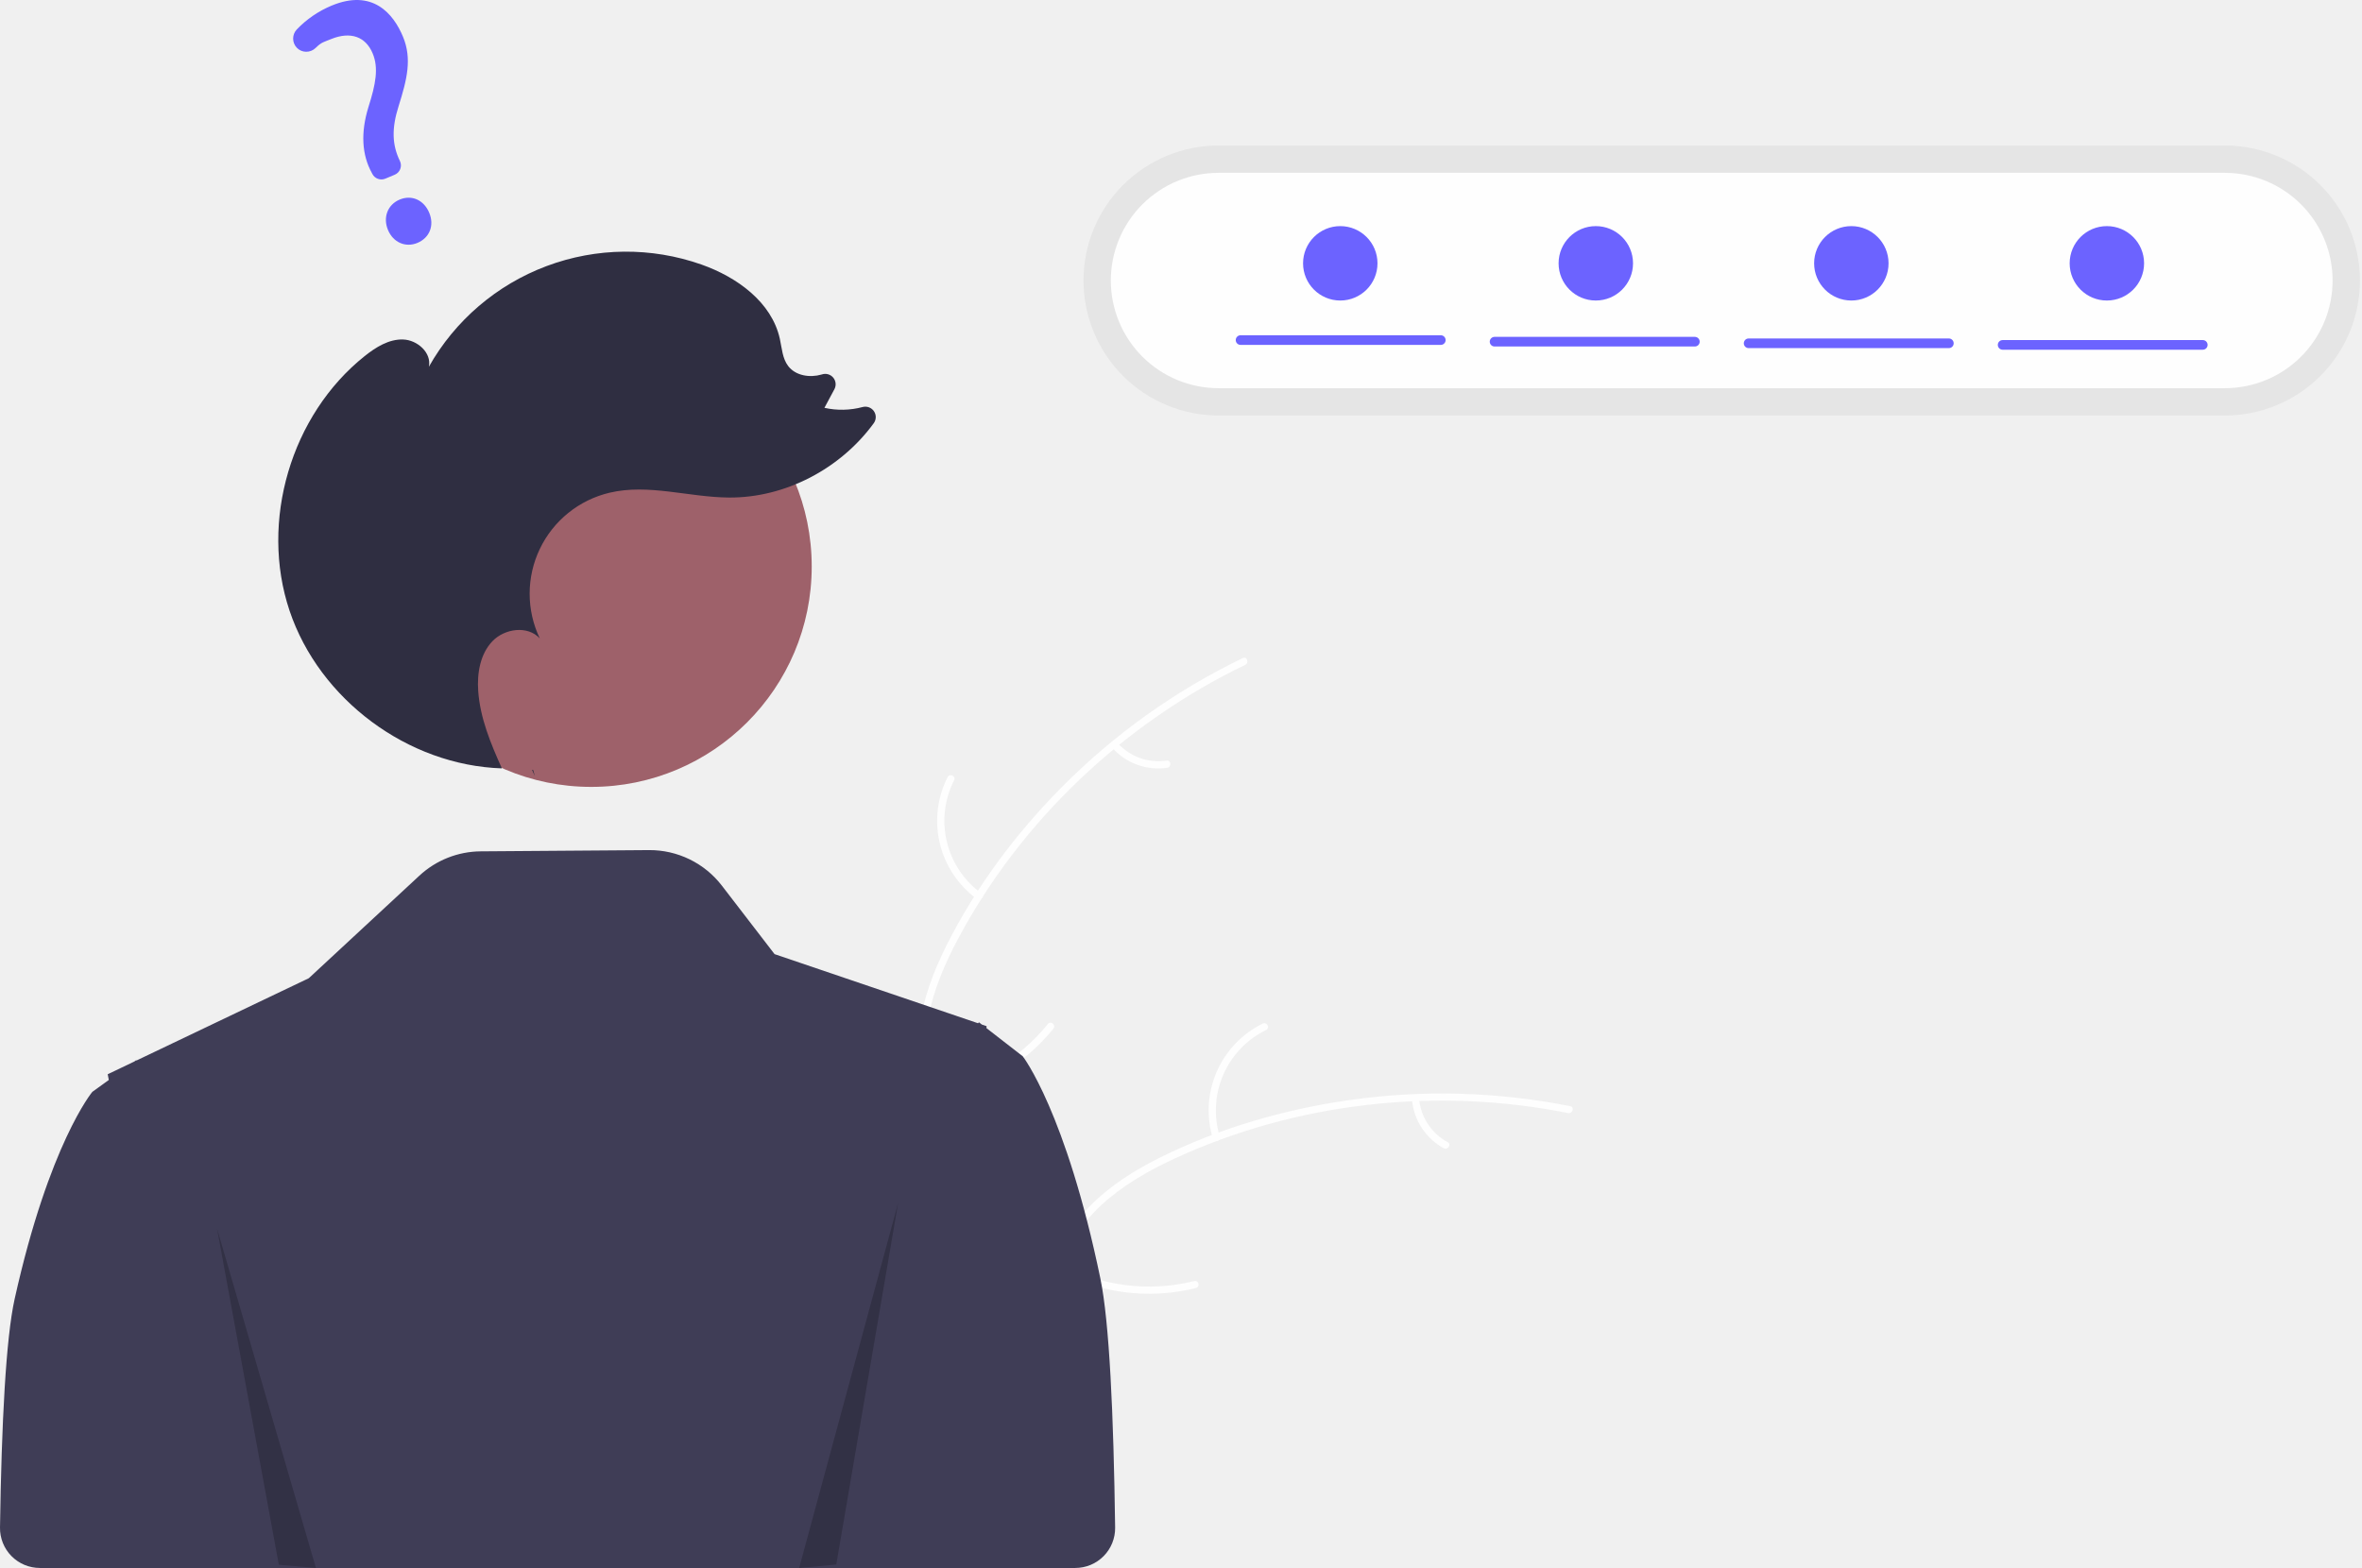
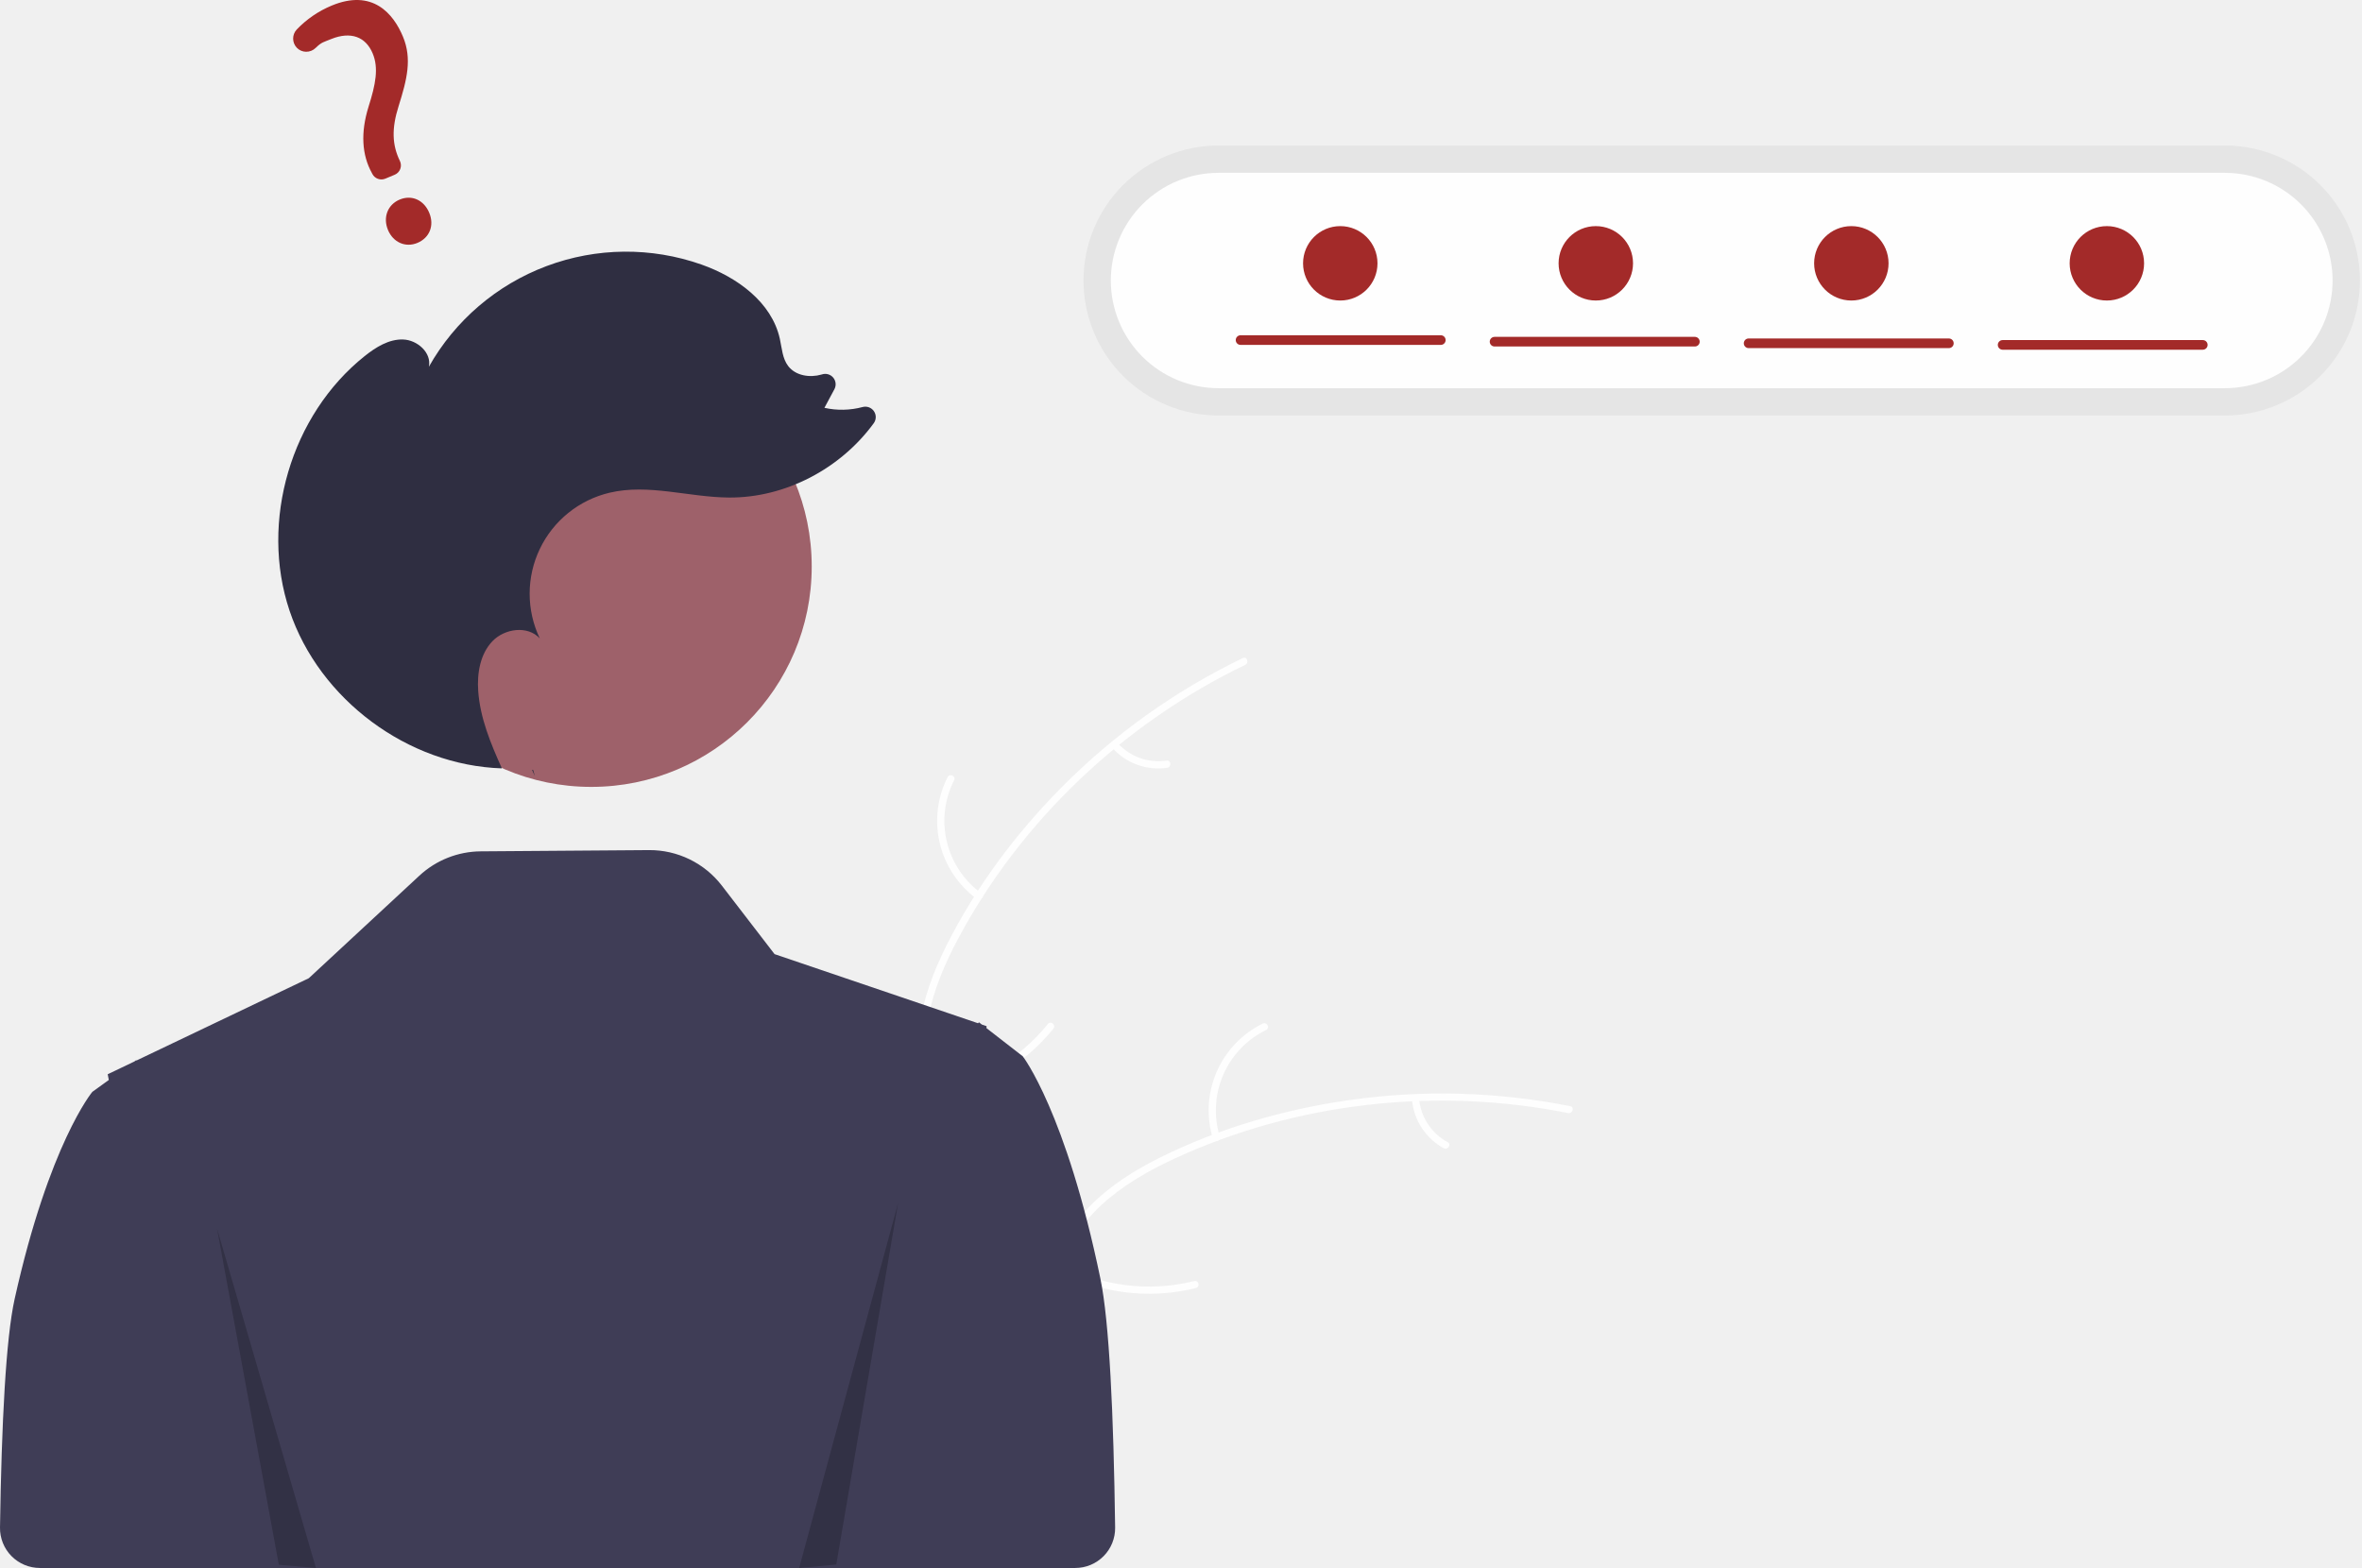
<svg xmlns="http://www.w3.org/2000/svg" width="622" height="413" viewBox="0 0 622 413" fill="none">
  <g clip-path="url(#clip0_196_10823)">
    <path d="M222.916 237.685C244.213 200.221 284.838 171.454 327.843 174.226C296.122 208.722 277.624 253.326 275.623 300.148C274.917 318.208 276.012 338.368 264.021 351.891C256.56 360.306 245.155 364.381 233.942 365.236C222.729 366.091 211.518 364.065 200.454 362.047L197.77 362.871C196.749 319.788 201.618 275.15 222.916 237.685Z" fill="#F0F0F0" />
    <path d="M327.907 175.127C296.105 190.437 268.989 216.005 252.342 247.188C248.743 253.929 245.679 261.081 244.343 268.643C243.006 276.209 243.94 283.41 246.524 290.596C248.886 297.165 252.063 303.61 252.787 310.639C253.551 318.048 250.825 324.975 245.918 330.473C239.914 337.2 231.852 341.368 223.825 345.171C214.913 349.392 205.59 353.636 199.278 361.516C198.513 362.47 197.077 361.228 197.84 360.274C208.822 346.566 227.62 343.989 240.656 332.946C246.738 327.793 251.305 320.776 251.017 312.554C250.765 305.364 247.494 298.714 245.045 292.083C242.473 285.121 241.19 278.121 242.113 270.698C243.056 263.105 245.847 255.818 249.258 249.014C256.95 233.669 267.477 219.582 279.536 207.404C293.395 193.406 309.547 181.882 327.292 173.33C328.391 172.801 328.998 174.602 327.907 175.127Z" fill="#FEFEFE" />
    <path d="M257.219 236.766C252.344 233.202 248.895 228.02 247.487 222.147C246.08 216.273 246.806 210.091 249.536 204.704C250.092 203.615 251.809 204.428 251.252 205.518C248.701 210.53 248.025 216.289 249.347 221.756C250.669 227.222 253.901 232.036 258.46 235.329C259.45 236.045 258.204 237.479 257.219 236.766Z" fill="#FEFEFE" />
    <path d="M244.888 287.423C257.104 285.638 268.199 279.314 275.96 269.712C276.728 268.76 278.165 270.002 277.398 270.953C269.303 280.93 257.744 287.488 245.027 289.317C243.815 289.491 243.682 287.595 244.888 287.423V287.423Z" fill="#FEFEFE" />
    <path d="M294.334 195.743C295.933 197.515 297.947 198.863 300.196 199.664C302.444 200.466 304.856 200.697 307.216 200.336C308.425 200.147 308.557 202.042 307.355 202.23C304.746 202.617 302.082 202.359 299.596 201.479C297.11 200.598 294.877 199.123 293.093 197.181C292.91 197.012 292.797 196.779 292.779 196.531C292.761 196.282 292.838 196.035 292.995 195.841C293.16 195.652 293.393 195.535 293.644 195.517C293.895 195.498 294.143 195.58 294.334 195.743Z" fill="#FEFEFE" />
    <path d="M413.411 292.412C412.659 292.552 411.907 292.691 411.148 292.845C401.05 294.771 391.126 297.515 381.472 301.048C380.721 301.31 379.964 301.586 379.223 301.868C356.055 310.629 334.716 323.615 316.289 340.167C308.963 346.759 302.149 353.9 295.906 361.527C287.285 372.06 278.775 384.166 267.51 391.034C266.342 391.764 265.131 392.421 263.882 393.001L198.984 366.081C198.867 365.946 198.743 365.826 198.626 365.69L195.985 364.734C196.28 364.318 196.594 363.893 196.889 363.477C197.059 363.235 197.243 362.999 197.413 362.757C197.531 362.598 197.649 362.439 197.746 362.288C197.785 362.235 197.825 362.182 197.858 362.144C197.955 361.993 198.061 361.864 198.152 361.728C199.903 359.348 201.674 356.976 203.464 354.612C203.47 354.597 203.47 354.597 203.491 354.588C217.178 336.611 232.486 319.619 249.887 305.491C250.411 305.066 250.94 304.626 251.493 304.214C259.372 297.889 267.755 292.218 276.557 287.259C281.386 284.559 286.348 282.105 291.425 279.907C304.554 274.253 318.49 270.698 332.724 269.374C361.098 266.74 389.999 273.209 411.761 291.034C412.318 291.49 412.86 291.941 413.411 292.412Z" fill="#F0F0F0" />
    <path d="M412.923 293.175C378.314 286.252 341.269 290.341 309.204 305.216C302.271 308.432 295.519 312.298 289.899 317.531C284.276 322.766 280.686 329.079 278.423 336.372C276.354 343.039 275.01 350.098 271.357 356.146C267.506 362.522 261.159 366.411 253.931 367.847C245.087 369.603 236.14 368.077 227.442 366.281C217.784 364.286 207.785 362.061 198.001 364.552C196.816 364.854 196.417 362.997 197.601 362.695C214.623 358.362 231.183 367.622 248.24 366.653C256.199 366.201 264.07 363.348 268.79 356.609C272.918 350.717 274.31 343.438 276.347 336.669C278.485 329.562 281.675 323.2 286.881 317.829C292.206 312.334 298.821 308.197 305.641 304.817C321.021 297.197 337.908 292.286 354.869 289.823C374.362 286.991 394.197 287.514 413.514 291.37C414.71 291.609 414.111 293.413 412.923 293.175V293.175Z" fill="#FEFEFE" />
    <path d="M319.371 299.831C317.625 294.05 317.99 287.836 320.402 282.299C322.815 276.762 327.117 272.263 332.54 269.605C333.639 269.071 334.521 270.754 333.42 271.289C328.365 273.754 324.358 277.946 322.123 283.106C319.887 288.267 319.569 294.056 321.227 299.43C321.586 300.599 319.728 300.993 319.371 299.831Z" fill="#FEFEFE" />
    <path d="M279.026 332.853C289.855 338.783 302.521 340.413 314.499 337.419C315.685 337.122 316.085 338.978 314.9 339.276C302.43 342.368 289.252 340.644 277.997 334.449C276.925 333.858 277.96 332.265 279.026 332.853Z" fill="#FEFEFE" />
    <path d="M373.705 289.422C373.914 291.8 374.711 294.088 376.024 296.082C377.336 298.076 379.124 299.712 381.225 300.844C382.304 301.422 381.268 303.014 380.195 302.441C377.88 301.179 375.908 299.369 374.453 297.169C372.998 294.97 372.103 292.447 371.848 289.822C371.803 289.577 371.853 289.324 371.989 289.114C372.124 288.905 372.334 288.754 372.576 288.694C372.822 288.642 373.079 288.689 373.29 288.826C373.501 288.962 373.65 289.176 373.705 289.422Z" fill="#FEFEFE" />
    <path d="M289.783 336.823C280.694 292.877 269.333 278.225 269.333 278.225L264.993 274.859L259.773 270.805L259.798 270.284L258.561 269.863L258.27 269.637L257.793 269.271L257.717 269.354L257.555 269.521L233.936 261.493L203.971 251.315L190.096 233.279C187.836 230.342 184.927 227.968 181.596 226.343C178.265 224.718 174.603 223.887 170.897 223.915L126.584 224.243C120.592 224.287 114.833 226.571 110.44 230.646L81.314 257.663L35.929 279.339L35.852 279.262L35.376 279.602L28.363 282.955L28.652 284.462L24.312 287.594C24.312 287.594 12.951 301.227 3.862 342.118C1.55 352.523 0.412 374.843 0.001 402.346C-0.019 403.738 0.237 405.119 0.755 406.411C1.273 407.702 2.042 408.878 3.019 409.869C3.995 410.86 5.159 411.648 6.443 412.185C7.726 412.723 9.103 413 10.495 413H252.905V413H283.161C284.552 412.999 285.928 412.723 287.211 412.186C288.493 411.649 289.657 410.862 290.633 409.872C291.609 408.882 292.379 407.708 292.898 406.418C293.417 405.128 293.674 403.747 293.655 402.357C293.254 372.429 292.116 348.107 289.783 336.823Z" fill="#3F3D56" />
    <path d="M320.886 38.325C311.454 38.325 302.409 42.071 295.741 48.74C289.072 55.409 285.325 64.454 285.325 73.885C285.325 83.316 289.072 92.361 295.741 99.03C302.409 105.699 311.454 109.445 320.886 109.445H585.895C595.326 109.445 604.371 105.699 611.039 99.03C617.708 92.361 621.455 83.316 621.455 73.885C621.455 64.454 617.708 55.409 611.039 48.74C604.371 42.071 595.326 38.325 585.895 38.325H320.886Z" fill="#E5E5E5" />
    <path d="M320.885 45.522C313.363 45.522 306.148 48.51 300.829 53.829C295.51 59.148 292.521 66.363 292.521 73.885C292.521 81.408 295.51 88.622 300.829 93.941C306.148 99.26 313.363 102.249 320.885 102.249H585.894C593.417 102.249 600.631 99.26 605.95 93.941C611.269 88.622 614.258 81.408 614.258 73.885C614.258 66.363 611.269 59.148 605.95 53.829C600.631 48.51 593.417 45.522 585.894 45.522H320.885Z" fill="#FEFEFE" />
    <path d="M155.7 207.267C187.763 207.267 213.755 181.275 213.755 149.212C213.755 117.148 187.763 91.156 155.7 91.156C123.637 91.156 97.644 117.148 97.644 149.212C97.644 181.275 123.637 207.267 155.7 207.267Z" fill="#9E616A" />
    <path d="M140.847 204.424C140.599 203.878 140.352 203.33 140.105 202.78C140.201 202.783 140.295 202.797 140.39 202.799L140.847 204.424Z" fill="#2F2E41" />
    <path d="M96.029 93.796C98.966 91.454 102.397 89.299 106.152 89.42C109.906 89.541 113.713 92.931 112.935 96.606C119.83 84.397 130.806 75.007 143.935 70.084C157.064 65.161 171.508 65.019 184.731 69.684C194.061 72.976 203.211 79.562 205.355 89.221C205.905 91.701 206.023 94.42 207.571 96.433C209.523 98.972 213.258 99.546 216.333 98.653C216.364 98.644 216.395 98.635 216.425 98.626C216.945 98.448 217.506 98.431 218.035 98.576C218.565 98.721 219.039 99.021 219.396 99.438C219.753 99.855 219.976 100.37 220.038 100.915C220.099 101.461 219.995 102.012 219.74 102.498L217.1 107.422C220.428 108.163 223.886 108.09 227.179 107.207C227.726 107.064 228.304 107.093 228.834 107.291C229.364 107.489 229.819 107.846 230.138 108.314C230.457 108.781 230.623 109.335 230.615 109.901C230.606 110.466 230.423 111.015 230.089 111.472C221.384 123.424 206.841 131.142 191.999 131.051C181.451 130.987 170.794 127.351 160.528 129.777C156.556 130.716 152.845 132.531 149.667 135.091C146.489 137.651 143.924 140.889 142.161 144.57C140.397 148.25 139.48 152.278 139.477 156.359C139.474 160.44 140.384 164.47 142.141 168.153C138.987 164.703 132.891 165.52 129.665 168.902C126.439 172.285 125.604 177.333 125.929 181.995C126.426 189.127 129.22 195.846 132.166 202.387C107.469 201.609 84.111 184.285 76.249 160.854C68.353 137.325 76.628 109.273 96.029 93.796Z" fill="#2F2E41" />
    <path opacity="0.2" d="M57.142 323.555L73.425 412.149L83.195 413L57.142 323.555Z" fill="black" />
    <path opacity="0.2" d="M236.504 316.874L220.221 412.085L210.45 413L236.504 316.874Z" fill="black" />
-     <path d="M109.919 63.98C106.797 65.284 103.539 63.855 102.173 60.583C100.785 57.261 102.081 53.889 105.253 52.565C108.425 51.24 111.625 52.672 113.035 56.048C114.423 59.373 113.142 62.635 109.919 63.98ZM103.938 46.026L101.456 47.063C100.835 47.318 100.142 47.332 99.512 47.101C98.882 46.87 98.362 46.411 98.054 45.815L97.932 45.575C95.261 40.758 94.955 34.903 97.028 28.183C98.948 22.155 99.745 17.915 98.141 14.074C96.287 9.633 92.327 8.242 87.278 10.257C85.319 11.075 84.696 11.062 83.155 12.591C82.82 12.928 82.42 13.193 81.98 13.372C81.54 13.551 81.068 13.639 80.593 13.632C80.134 13.627 79.68 13.529 79.26 13.344C78.839 13.16 78.46 12.893 78.145 12.559C77.538 11.915 77.198 11.065 77.193 10.18C77.189 9.295 77.52 8.441 78.121 7.791C80.711 5.079 83.836 2.934 87.297 1.491C98.146 -3.04 103.608 3.649 106.107 9.634C108.552 15.488 107.177 20.92 104.967 27.955C103.116 33.801 103.224 38.132 105.327 42.439C105.479 42.764 105.563 43.117 105.575 43.477C105.587 43.836 105.527 44.193 105.397 44.528C105.267 44.863 105.071 45.169 104.82 45.426C104.57 45.684 104.27 45.888 103.938 46.026L103.938 46.026Z" fill="#6C63FF" />
-     <path d="M379.423 90.845H326.696C326.528 90.846 326.362 90.814 326.207 90.751C326.052 90.688 325.911 90.594 325.792 90.476C325.673 90.358 325.579 90.218 325.514 90.063C325.45 89.909 325.417 89.743 325.417 89.575C325.417 89.408 325.45 89.242 325.514 89.087C325.579 88.933 325.673 88.792 325.792 88.674C325.911 88.556 326.052 88.463 326.207 88.399C326.362 88.336 326.528 88.304 326.696 88.305H379.423C379.758 88.308 380.079 88.442 380.315 88.68C380.551 88.918 380.684 89.24 380.684 89.575C380.684 89.91 380.551 90.232 380.315 90.47C380.079 90.708 379.758 90.843 379.423 90.845Z" fill="#6C63FF" />
-     <path d="M446.31 91.268H393.583C393.416 91.269 393.25 91.237 393.095 91.174C392.94 91.111 392.799 91.017 392.68 90.899C392.561 90.781 392.467 90.641 392.402 90.486C392.338 90.331 392.305 90.166 392.305 89.998C392.305 89.831 392.338 89.665 392.402 89.51C392.467 89.355 392.561 89.215 392.68 89.097C392.799 88.979 392.94 88.886 393.095 88.822C393.25 88.759 393.416 88.727 393.583 88.728H446.31C446.478 88.727 446.644 88.759 446.799 88.822C446.954 88.886 447.095 88.979 447.214 89.097C447.333 89.215 447.427 89.355 447.492 89.51C447.556 89.665 447.589 89.831 447.589 89.998C447.589 90.166 447.556 90.331 447.492 90.486C447.427 90.641 447.333 90.781 447.214 90.899C447.095 91.017 446.954 91.111 446.799 91.174C446.644 91.237 446.478 91.269 446.31 91.268Z" fill="#6C63FF" />
-     <path d="M513.196 91.692H460.469C460.134 91.69 459.813 91.555 459.577 91.317C459.341 91.079 459.208 90.757 459.208 90.422C459.208 90.087 459.341 89.765 459.577 89.527C459.813 89.289 460.134 89.154 460.469 89.152H513.196C513.364 89.151 513.53 89.183 513.685 89.246C513.84 89.309 513.981 89.403 514.1 89.521C514.219 89.639 514.313 89.779 514.378 89.934C514.442 90.088 514.475 90.254 514.475 90.422C514.475 90.589 514.442 90.755 514.378 90.91C514.313 91.065 514.219 91.205 514.1 91.323C513.981 91.441 513.84 91.534 513.685 91.598C513.53 91.661 513.364 91.693 513.196 91.692H513.196Z" fill="#6C63FF" />
-     <path d="M580.084 92.115H527.357C527.022 92.112 526.701 91.978 526.465 91.74C526.228 91.502 526.096 91.18 526.096 90.845C526.096 90.509 526.228 90.188 526.465 89.95C526.701 89.712 527.022 89.577 527.357 89.575H580.084C580.419 89.577 580.74 89.712 580.977 89.95C581.213 90.188 581.345 90.509 581.345 90.845C581.345 91.18 581.213 91.502 580.977 91.74C580.74 91.978 580.419 92.112 580.084 92.115Z" fill="#6C63FF" />
-     <path d="M352.943 79.157C358.355 79.157 362.743 74.769 362.743 69.357C362.743 63.945 358.355 59.558 352.943 59.558C347.531 59.558 343.144 63.945 343.144 69.357C343.144 74.769 347.531 79.157 352.943 79.157Z" fill="#6C63FF" />
-     <path d="M420.234 79.157C425.646 79.157 430.034 74.769 430.034 69.357C430.034 63.945 425.646 59.558 420.234 59.558C414.822 59.558 410.435 63.945 410.435 69.357C410.435 74.769 414.822 79.157 420.234 79.157Z" fill="#6C63FF" />
-     <path d="M487.525 79.157C492.938 79.157 497.325 74.769 497.325 69.357C497.325 63.945 492.938 59.558 487.525 59.558C482.113 59.558 477.726 63.945 477.726 69.357C477.726 74.769 482.113 79.157 487.525 79.157Z" fill="#6C63FF" />
-     <path d="M554.816 79.157C560.229 79.157 564.616 74.769 564.616 69.357C564.616 63.945 560.229 59.558 554.816 59.558C549.404 59.558 545.017 63.945 545.017 69.357C545.017 74.769 549.404 79.157 554.816 79.157Z" fill="#6C63FF" />
+     <path d="M109.919 63.98C106.797 65.284 103.539 63.855 102.173 60.583C100.785 57.261 102.081 53.889 105.253 52.565C108.425 51.24 111.625 52.672 113.035 56.048C114.423 59.373 113.142 62.635 109.919 63.98ZM103.938 46.026L101.456 47.063C100.835 47.318 100.142 47.332 99.512 47.101C98.882 46.87 98.362 46.411 98.054 45.815L97.932 45.575C95.261 40.758 94.955 34.903 97.028 28.183C98.948 22.155 99.745 17.915 98.141 14.074C96.287 9.633 92.327 8.242 87.278 10.257C85.319 11.075 84.696 11.062 83.155 12.591C82.82 12.928 82.42 13.193 81.98 13.372C81.54 13.551 81.068 13.639 80.593 13.632C80.134 13.627 79.68 13.529 79.26 13.344C78.839 13.16 78.46 12.893 78.145 12.559C77.538 11.915 77.198 11.065 77.193 10.18C77.189 9.295 77.52 8.441 78.121 7.791C80.711 5.079 83.836 2.934 87.297 1.491C98.146 -3.04 103.608 3.649 106.107 9.634C108.552 15.488 107.177 20.92 104.967 27.955C103.116 33.801 103.224 38.132 105.327 42.439C105.479 42.764 105.563 43.117 105.575 43.477C105.587 43.836 105.527 44.193 105.397 44.528C105.267 44.863 105.071 45.169 104.82 45.426C104.57 45.684 104.27 45.888 103.938 46.026L103.938 46.026Z" fill="#A32A29" />
+     <path d="M379.423 90.845H326.696C326.528 90.846 326.362 90.814 326.207 90.751C326.052 90.688 325.911 90.594 325.792 90.476C325.673 90.358 325.579 90.218 325.514 90.063C325.45 89.909 325.417 89.743 325.417 89.575C325.417 89.408 325.45 89.242 325.514 89.087C325.579 88.933 325.673 88.792 325.792 88.674C325.911 88.556 326.052 88.463 326.207 88.399C326.362 88.336 326.528 88.304 326.696 88.305H379.423C379.758 88.308 380.079 88.442 380.315 88.68C380.551 88.918 380.684 89.24 380.684 89.575C380.684 89.91 380.551 90.232 380.315 90.47C380.079 90.708 379.758 90.843 379.423 90.845Z" fill="#A32A29" />
+     <path d="M446.31 91.268H393.583C393.416 91.269 393.25 91.237 393.095 91.174C392.94 91.111 392.799 91.017 392.68 90.899C392.561 90.781 392.467 90.641 392.402 90.486C392.338 90.331 392.305 90.166 392.305 89.998C392.305 89.831 392.338 89.665 392.402 89.51C392.467 89.355 392.561 89.215 392.68 89.097C392.799 88.979 392.94 88.886 393.095 88.822C393.25 88.759 393.416 88.727 393.583 88.728H446.31C446.478 88.727 446.644 88.759 446.799 88.822C446.954 88.886 447.095 88.979 447.214 89.097C447.333 89.215 447.427 89.355 447.492 89.51C447.556 89.665 447.589 89.831 447.589 89.998C447.589 90.166 447.556 90.331 447.492 90.486C447.427 90.641 447.333 90.781 447.214 90.899C447.095 91.017 446.954 91.111 446.799 91.174C446.644 91.237 446.478 91.269 446.31 91.268Z" fill="#A32A29" />
+     <path d="M513.196 91.692H460.469C460.134 91.69 459.813 91.555 459.577 91.317C459.341 91.079 459.208 90.757 459.208 90.422C459.208 90.087 459.341 89.765 459.577 89.527C459.813 89.289 460.134 89.154 460.469 89.152H513.196C513.364 89.151 513.53 89.183 513.685 89.246C513.84 89.309 513.981 89.403 514.1 89.521C514.219 89.639 514.313 89.779 514.378 89.934C514.442 90.088 514.475 90.254 514.475 90.422C514.475 90.589 514.442 90.755 514.378 90.91C514.313 91.065 514.219 91.205 514.1 91.323C513.981 91.441 513.84 91.534 513.685 91.598C513.53 91.661 513.364 91.693 513.196 91.692H513.196Z" fill="#A32A29" />
+     <path d="M580.084 92.115H527.357C527.022 92.112 526.701 91.978 526.465 91.74C526.228 91.502 526.096 91.18 526.096 90.845C526.096 90.509 526.228 90.188 526.465 89.95C526.701 89.712 527.022 89.577 527.357 89.575H580.084C580.419 89.577 580.74 89.712 580.977 89.95C581.213 90.188 581.345 90.509 581.345 90.845C581.345 91.18 581.213 91.502 580.977 91.74C580.74 91.978 580.419 92.112 580.084 92.115Z" fill="#A32A29" />
+     <path d="M352.943 79.157C358.355 79.157 362.743 74.769 362.743 69.357C362.743 63.945 358.355 59.558 352.943 59.558C347.531 59.558 343.144 63.945 343.144 69.357C343.144 74.769 347.531 79.157 352.943 79.157Z" fill="#A32A29" />
+     <path d="M420.234 79.157C425.646 79.157 430.034 74.769 430.034 69.357C430.034 63.945 425.646 59.558 420.234 59.558C414.822 59.558 410.435 63.945 410.435 69.357C410.435 74.769 414.822 79.157 420.234 79.157Z" fill="#A32A29" />
+     <path d="M487.525 79.157C492.938 79.157 497.325 74.769 497.325 69.357C497.325 63.945 492.938 59.558 487.525 59.558C482.113 59.558 477.726 63.945 477.726 69.357C477.726 74.769 482.113 79.157 487.525 79.157Z" fill="#A32A29" />
+     <path d="M554.816 79.157C560.229 79.157 564.616 74.769 564.616 69.357C564.616 63.945 560.229 59.558 554.816 59.558C549.404 59.558 545.017 63.945 545.017 69.357C545.017 74.769 549.404 79.157 554.816 79.157Z" fill="#A32A29" />
  </g>
  <defs>
    <clipPath id="clip0_196_10823">
      <rect width="621.455" height="413" fill="white" />
    </clipPath>
  </defs>
</svg>
